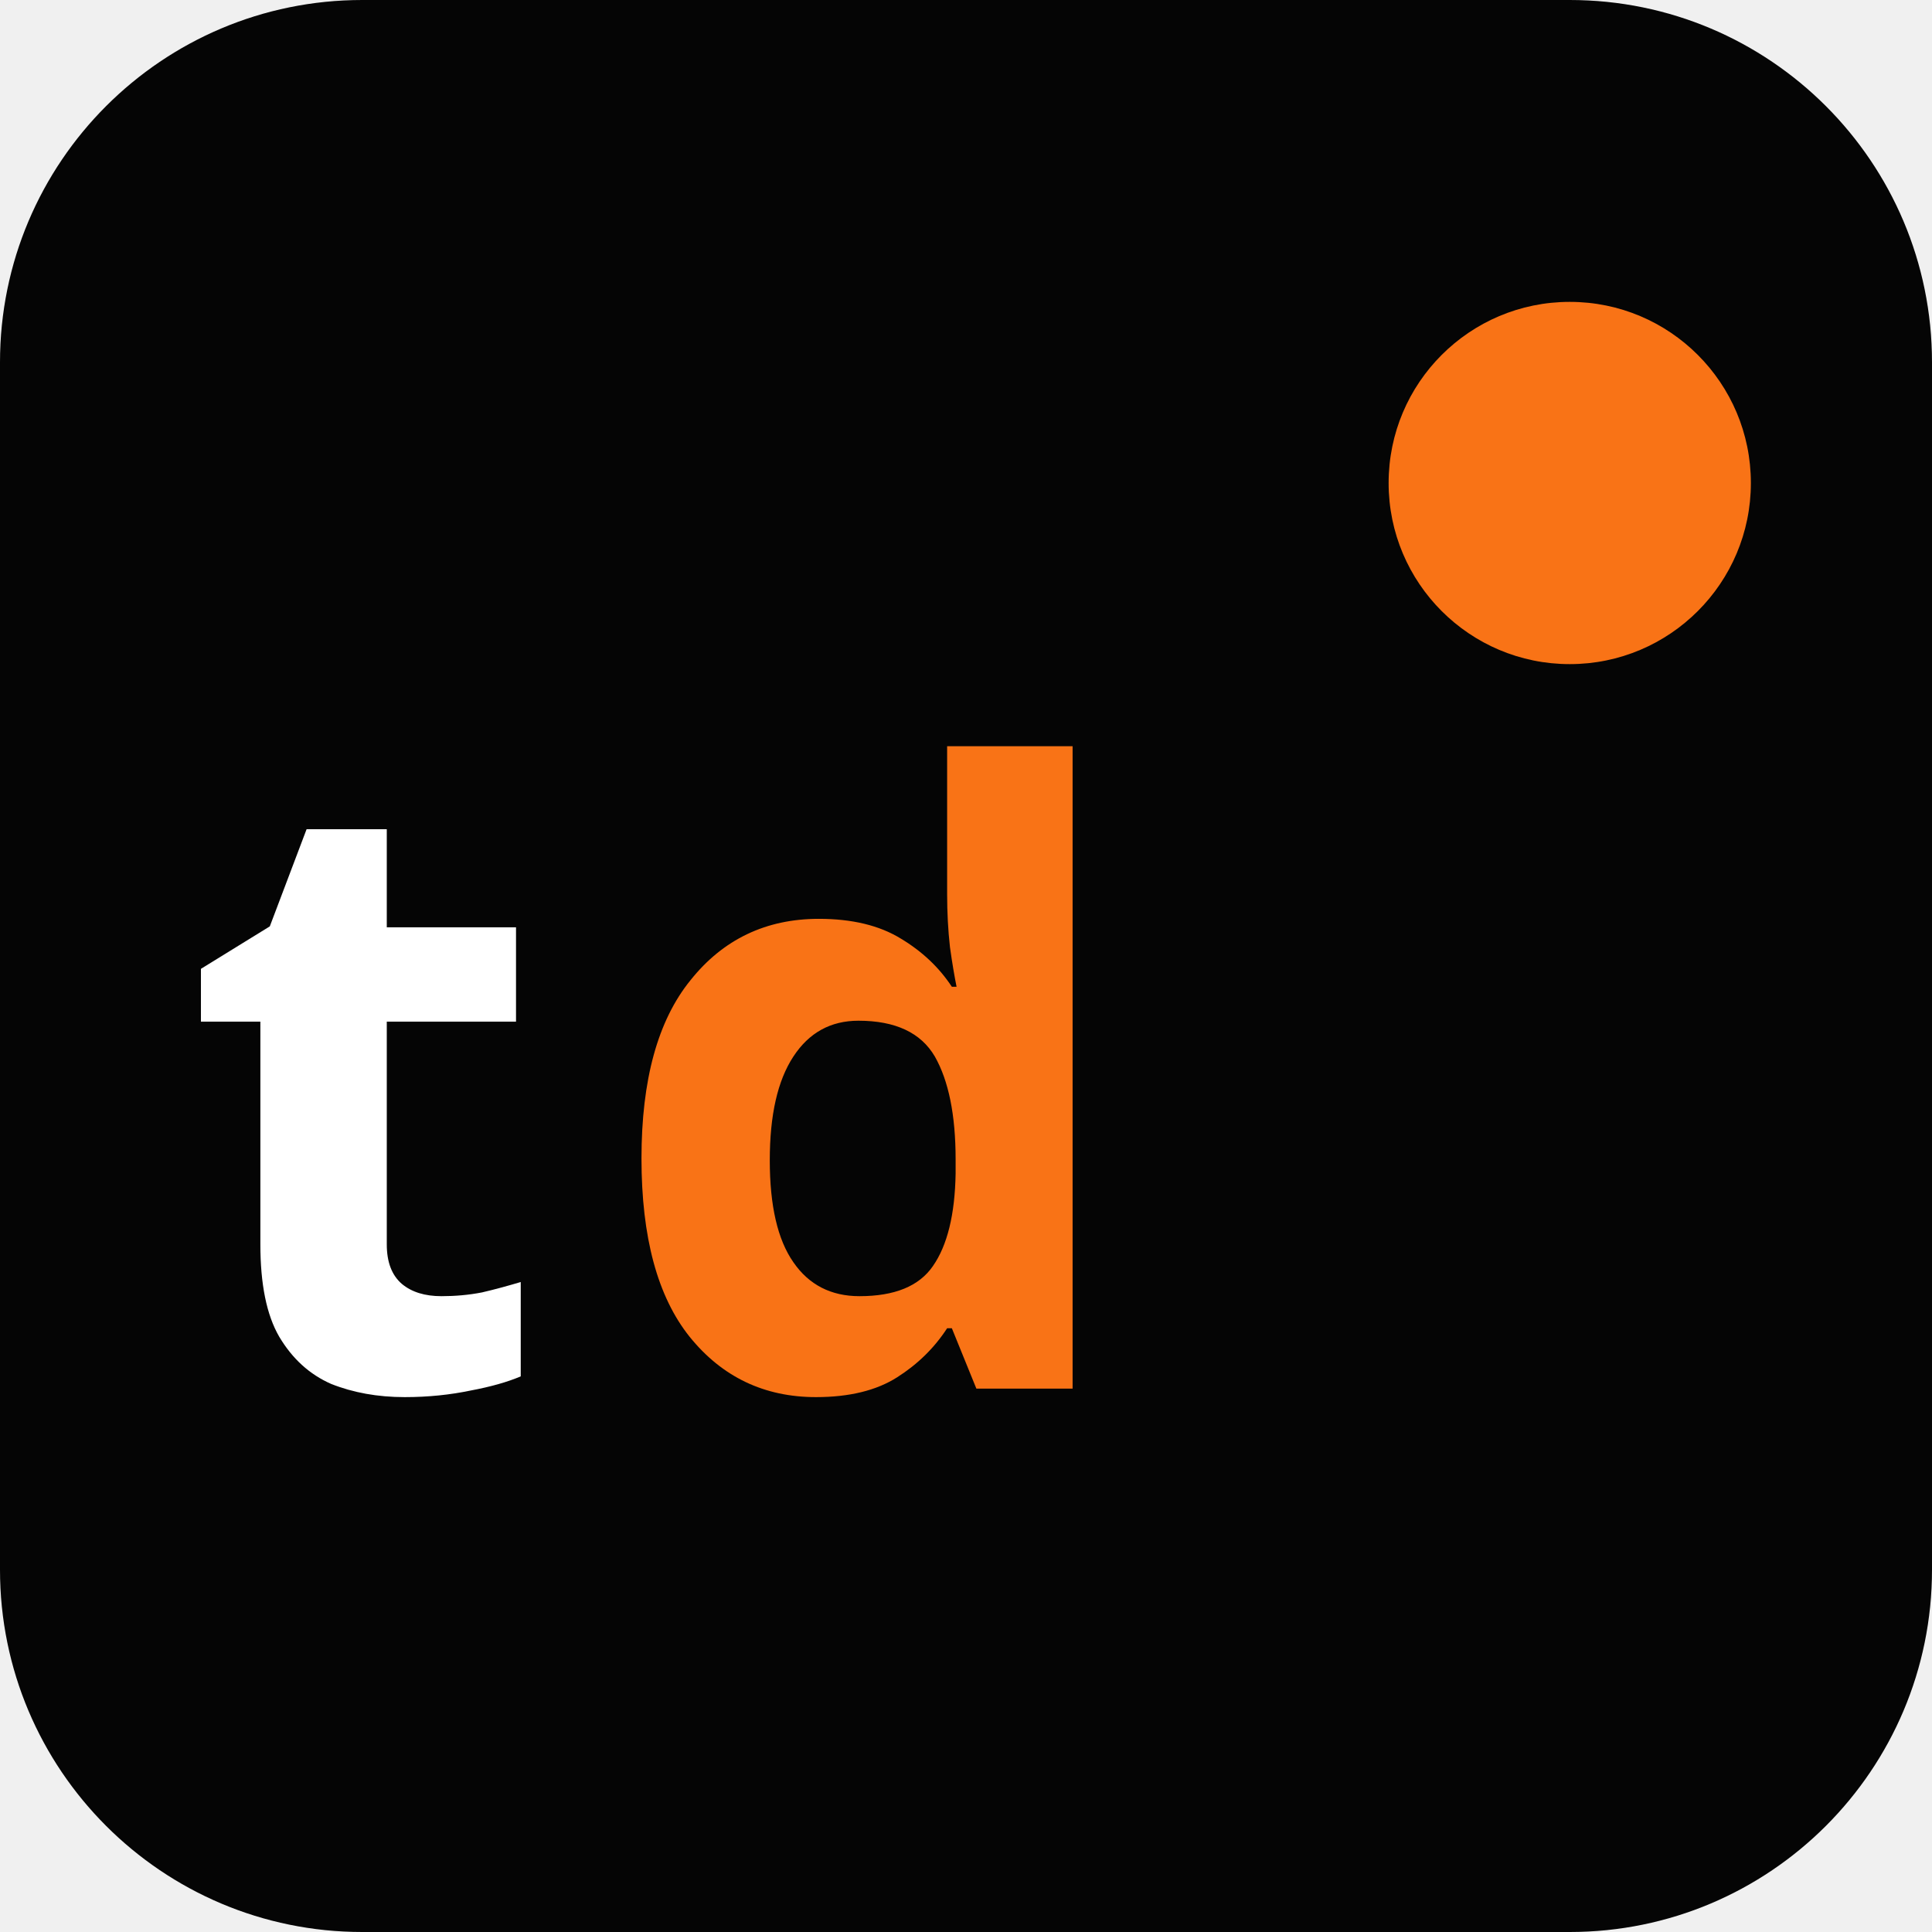
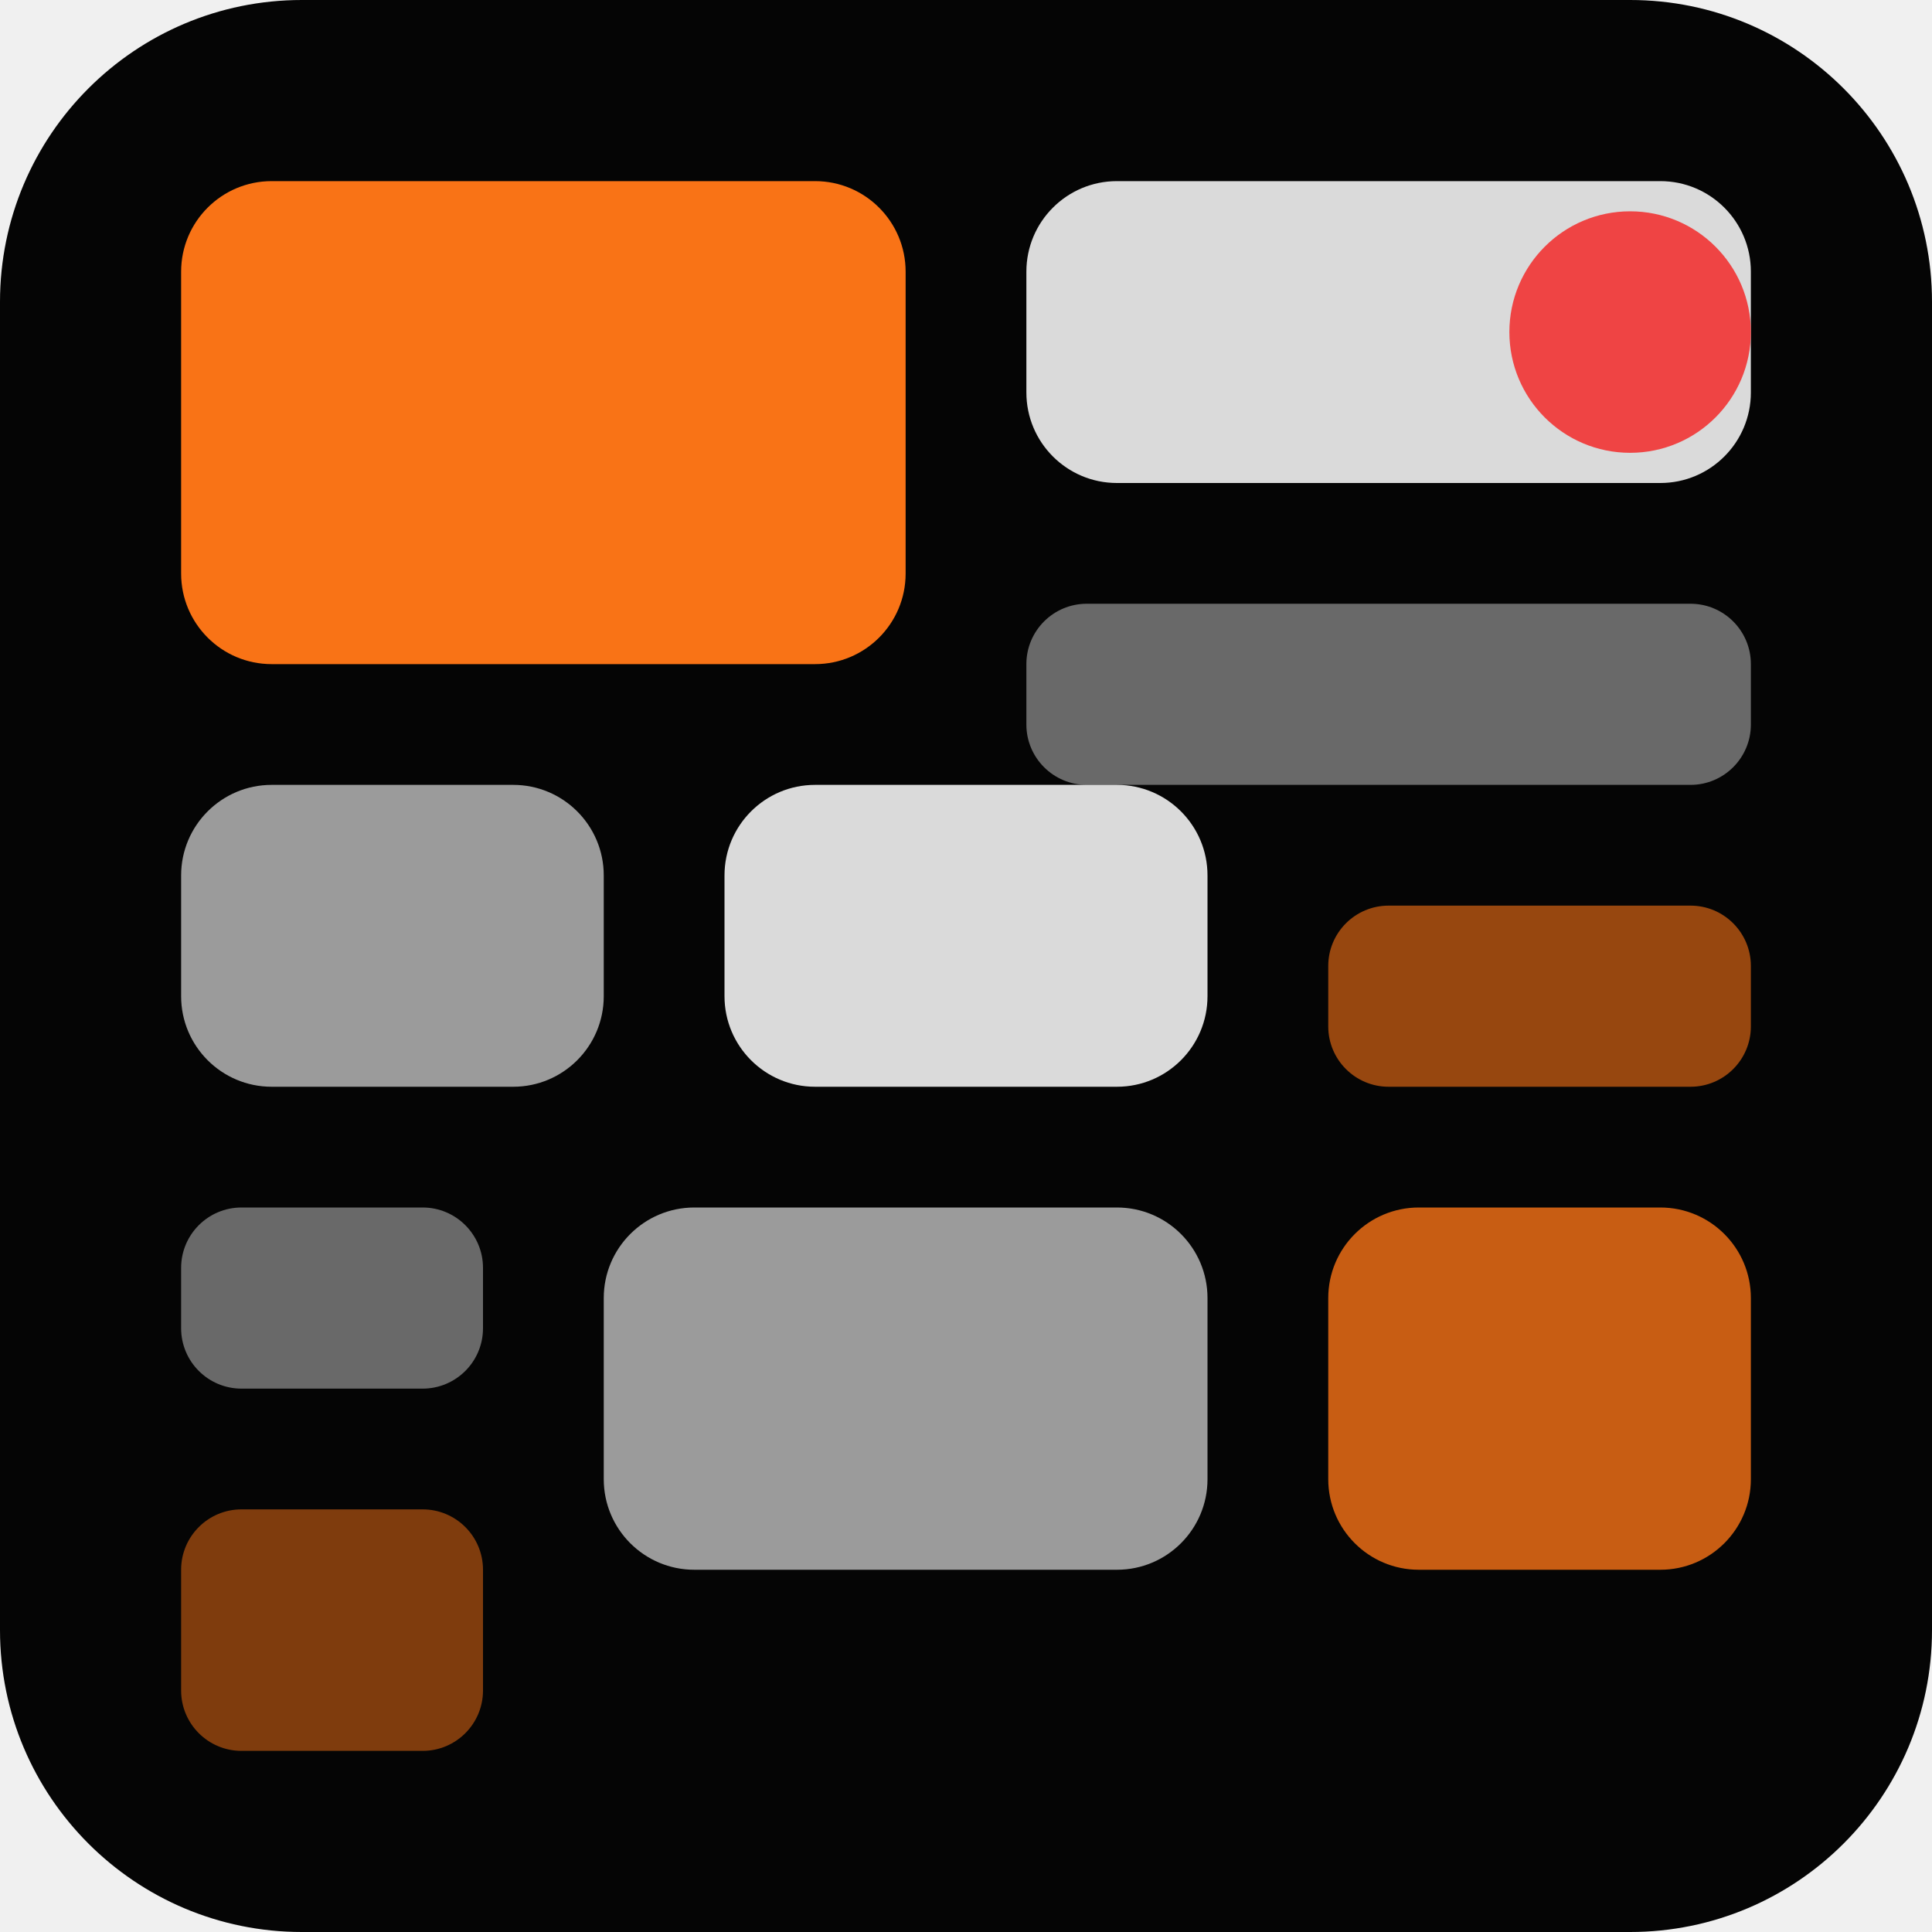
<svg xmlns="http://www.w3.org/2000/svg" viewBox="0 0 32 32">
-   <rect width="32" height="32" rx="6" fill="#050505" />
-   <text x="3" y="23" font-family="sans-serif" font-weight="700" font-size="14" fill="#fff">t</text>
-   <text x="10" y="23" font-family="sans-serif" font-weight="700" font-size="14" fill="#f97316">d</text>
-   <circle cx="26" cy="8" r="3" fill="#f97316" />
+   <rect width="32" height="32" rx="5" fill="#050505" />
+   <rect x="3" y="3" width="12" height="8" rx="1.5" fill="#f97316" />
+   <rect x="17" y="3" width="12" height="5" rx="1.5" fill="#ffffff" opacity="0.85" />
+   <rect x="17" y="10" width="12" height="3" rx="1" fill="#ffffff" opacity="0.4" />
+   <rect x="3" y="13" width="7" height="5" rx="1.5" fill="#ffffff" opacity="0.6" />
+   <rect x="12" y="13" width="8" height="5" rx="1.5" fill="#ffffff" opacity="0.85" />
+   <rect x="22" y="15" width="7" height="3" rx="1" fill="#f97316" opacity="0.6" />
+   <rect x="3" y="20" width="5" height="3" rx="1" fill="#ffffff" opacity="0.4" />
+   <rect x="10" y="20" width="10" height="6" rx="1.5" fill="#ffffff" opacity="0.6" />
+   <rect x="22" y="20" width="7" height="6" rx="1.5" fill="#f97316" opacity="0.8" />
+   <rect x="3" y="25" width="5" height="4" rx="1" fill="#f97316" opacity="0.5" />
+   <circle cx="27" cy="5.5" r="2" fill="#ef4444" />
</svg>
